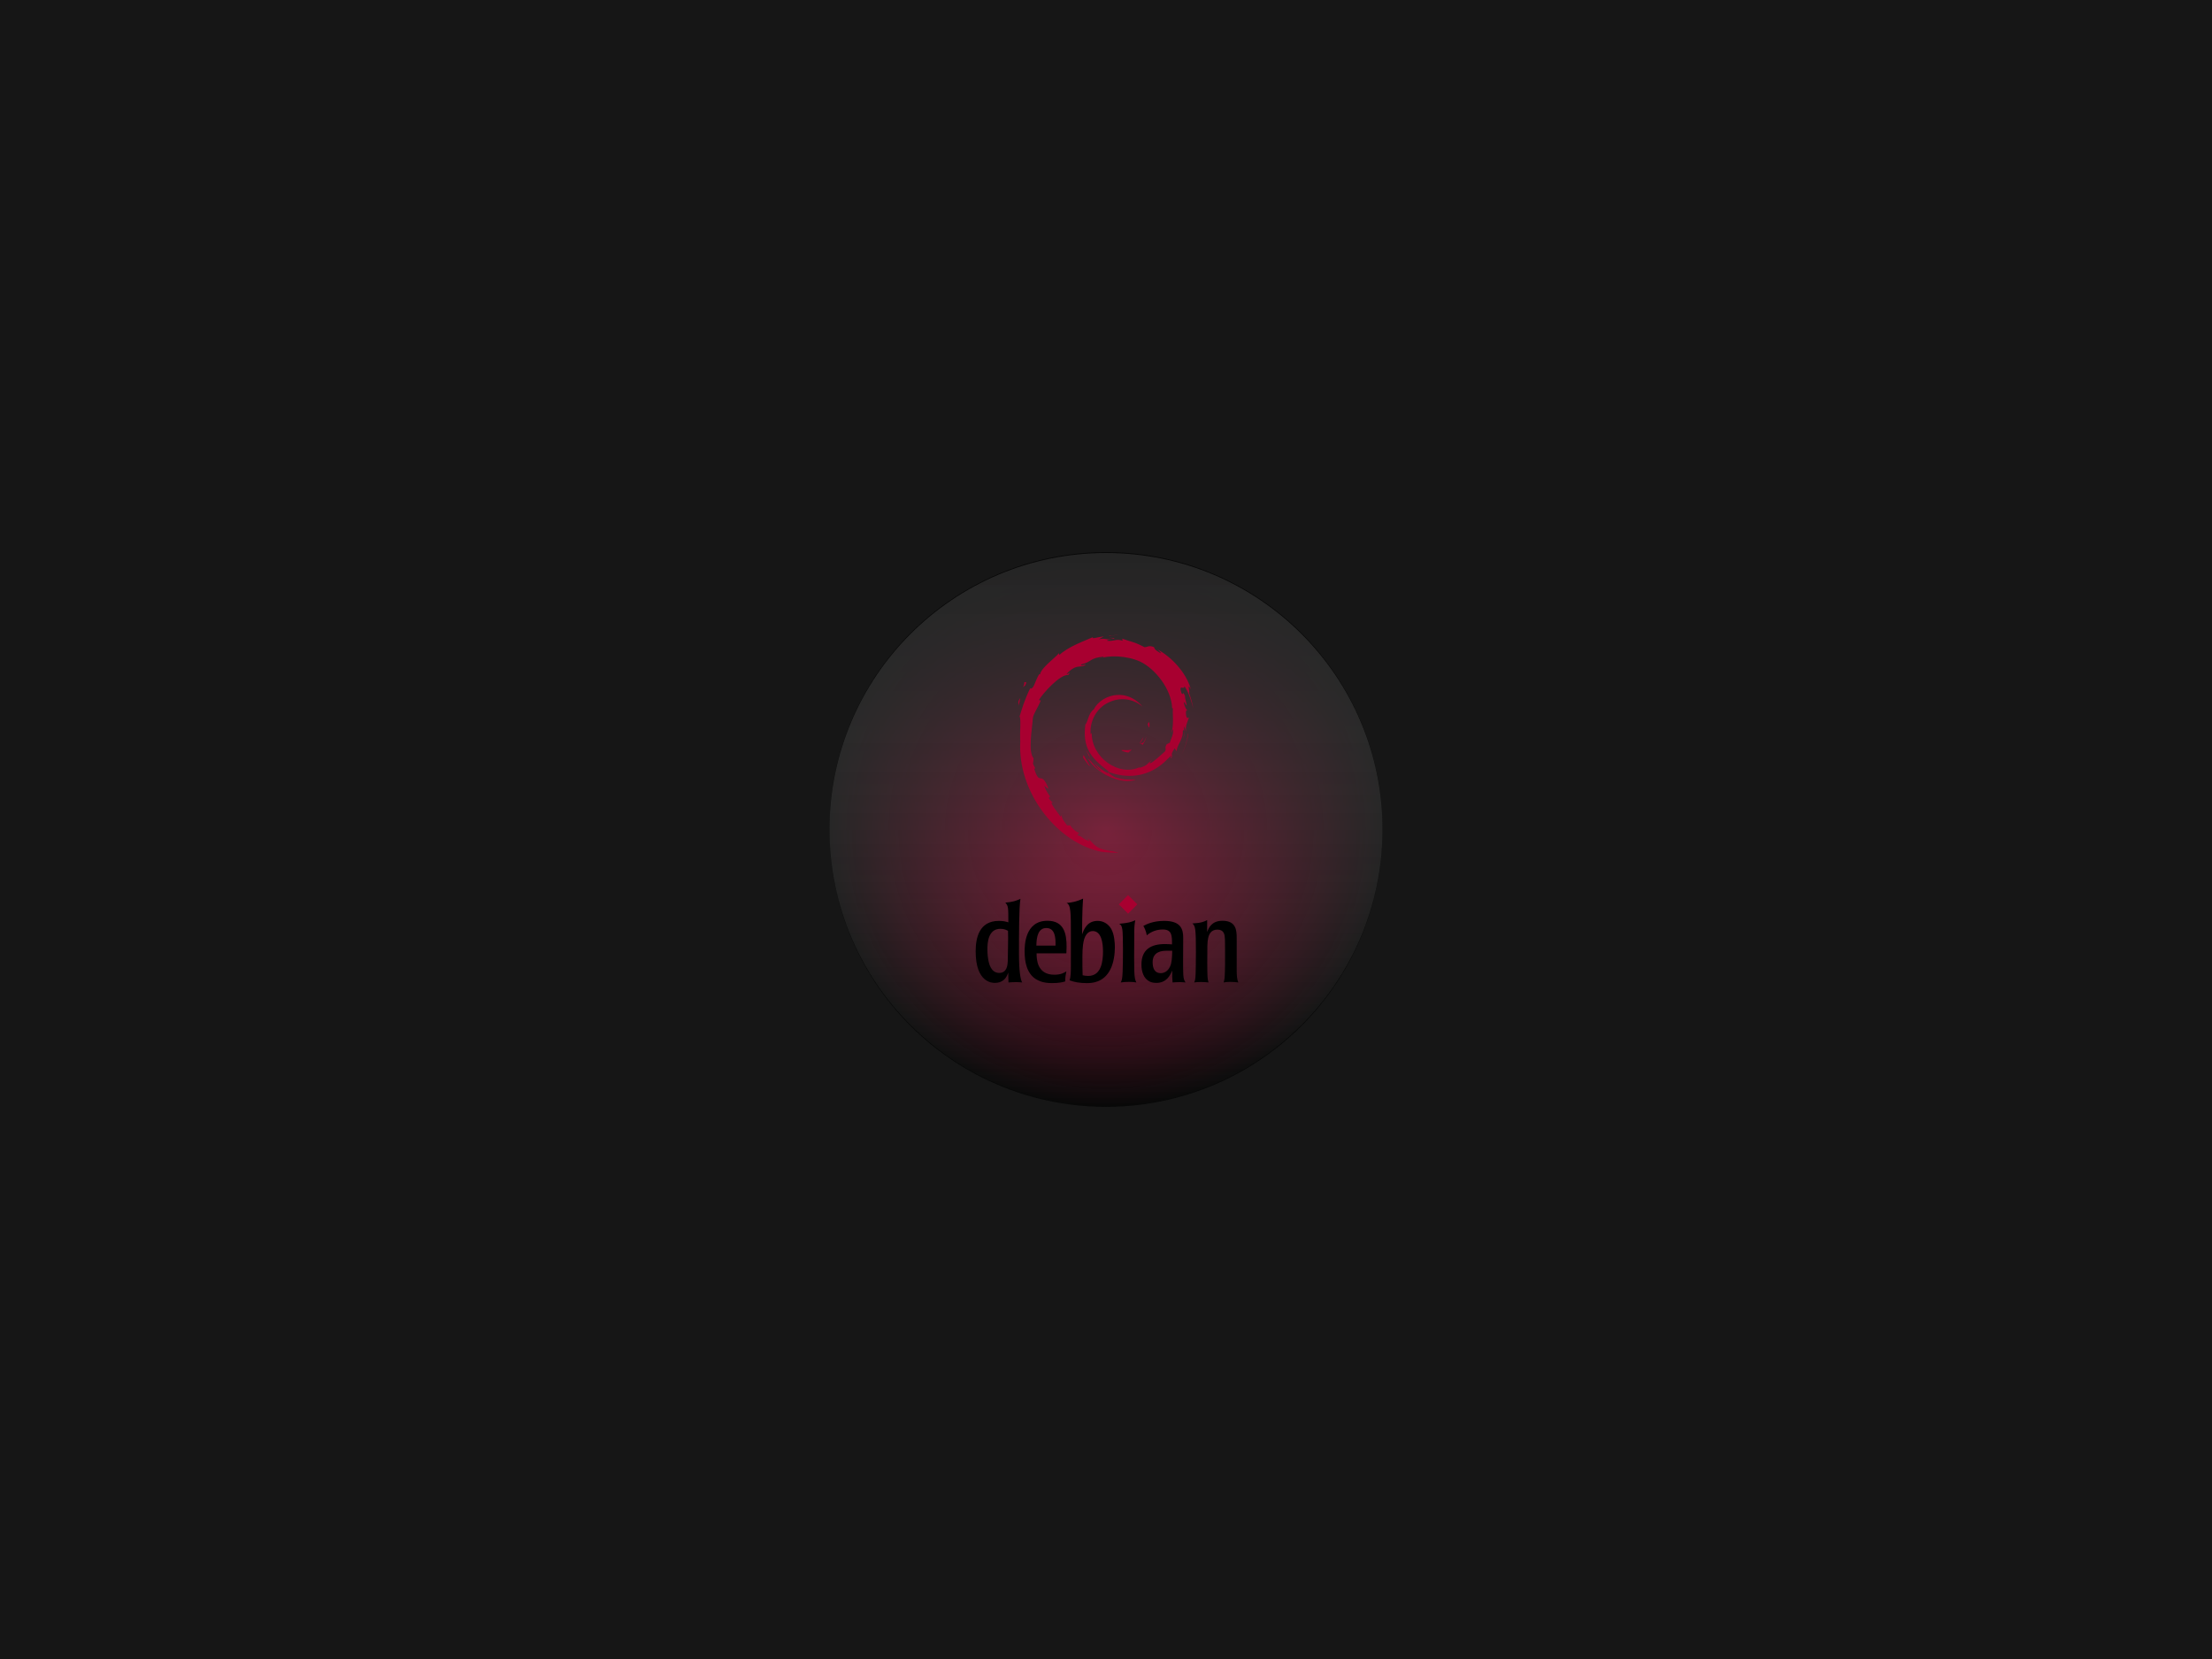
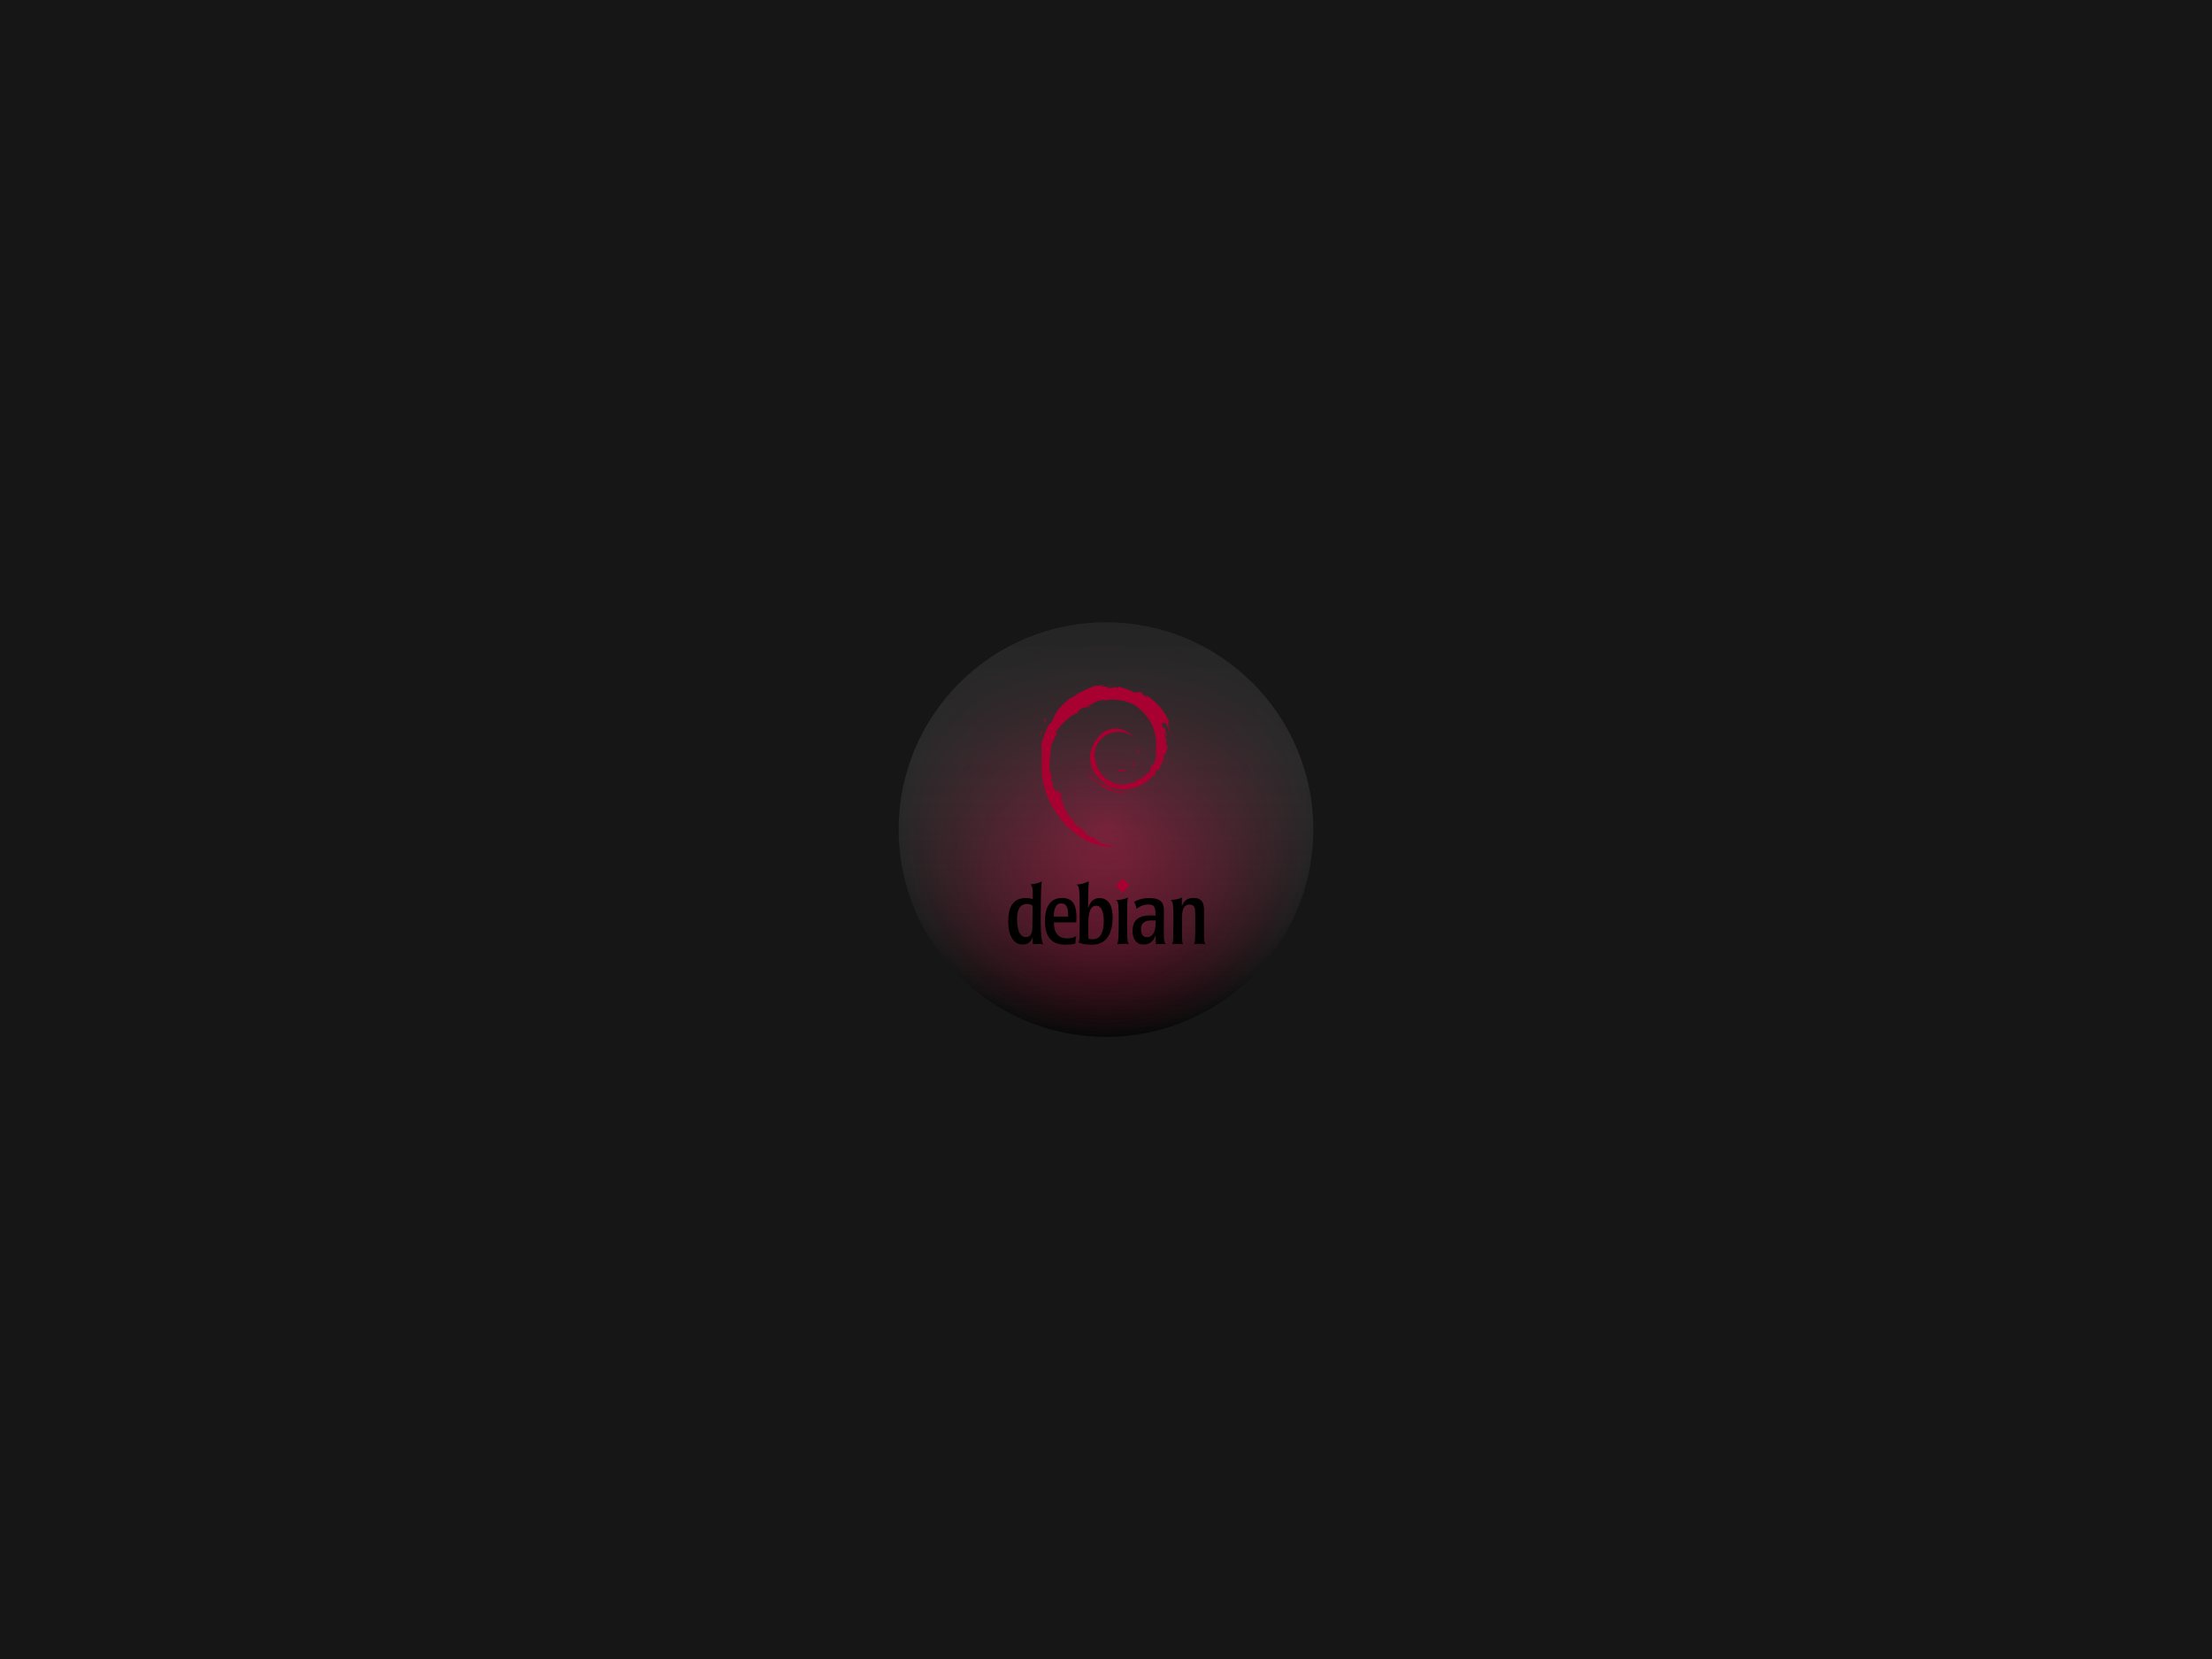
<svg xmlns="http://www.w3.org/2000/svg" xmlns:ns1="http://www.openswatchbook.org/uri/2009/osb" xmlns:xlink="http://www.w3.org/1999/xlink" id="svg3004" version="1.1" width="640" height="480" xml:space="preserve">
  <defs id="defs3008">
    <linearGradient id="linearGradient4164">
      <stop style="stop-color:#a80030;stop-opacity:1;" offset="0" id="stop4166" />
      <stop style="stop-color:#a80030;stop-opacity:0;" offset="1" id="stop4168" />
    </linearGradient>
    <linearGradient id="linearGradient5303">
      <stop style="stop-color:#f26711;stop-opacity:1;" offset="0" id="stop5305" />
      <stop style="stop-color:#f26711;stop-opacity:0;" offset="1" id="stop5307" />
    </linearGradient>
    <linearGradient id="linearGradient5267">
      <stop style="stop-color:#666666;stop-opacity:1;" offset="0" id="stop5269" />
      <stop style="stop-color:#666666;stop-opacity:0;" offset="1" id="stop5271" />
    </linearGradient>
    <linearGradient id="linearGradient5251" ns1:paint="solid">
      <stop style="stop-color:#666666;stop-opacity:1;" offset="0" id="stop5253" />
    </linearGradient>
    <linearGradient xlink:href="#linearGradient5267" id="linearGradient5273" x1="-395.365" y1="-212.642" x2="4.763" y2="-212.642" gradientUnits="userSpaceOnUse" />
    <radialGradient xlink:href="#linearGradient5303" id="radialGradient5325" cx="-163.148" cy="-366.263" fx="-163.148" fy="-366.263" r="144.094" gradientTransform="matrix(1,0,0,0.9338842,0,-24.21576)" gradientUnits="userSpaceOnUse" />
    <radialGradient xlink:href="#linearGradient4164" id="radialGradient4170" cx="1447.778" cy="-272.917" fx="1447.778" fy="-272.917" r="223.333" gradientTransform="matrix(1,0,0,0.9751244,0,-6.788974)" gradientUnits="userSpaceOnUse" />
    <radialGradient xlink:href="#linearGradient4164-9" id="radialGradient4170-9" cx="1447.778" cy="-272.917" fx="1447.778" fy="-272.917" r="223.333" gradientTransform="matrix(1,0,0,0.9751244,0,-6.788974)" gradientUnits="userSpaceOnUse" />
    <linearGradient id="linearGradient4164-9">
      <stop style="stop-color:#a80030;stop-opacity:1;" offset="0" id="stop4166-0" />
      <stop style="stop-color:#a80030;stop-opacity:0;" offset="1" id="stop4168-2" />
    </linearGradient>
    <radialGradient r="223.333" fy="-272.917" fx="1447.778" cy="-272.917" cx="1447.778" gradientTransform="matrix(1,0,0,0.9751244,0,-6.788974)" gradientUnits="userSpaceOnUse" id="radialGradient4206" xlink:href="#linearGradient4164-9" />
    <radialGradient xlink:href="#linearGradient4164" id="radialGradient14319" gradientUnits="userSpaceOnUse" gradientTransform="matrix(1,0,0,0.9751244,0,-6.788974)" cx="1447.778" cy="-272.917" fx="1447.778" fy="-272.917" r="223.333" />
    <linearGradient xlink:href="#linearGradient5267" id="linearGradient14321" gradientUnits="userSpaceOnUse" x1="-395.365" y1="-212.642" x2="4.763" y2="-212.642" />
    <linearGradient xlink:href="#linearGradient5267" id="linearGradient14345" gradientUnits="userSpaceOnUse" x1="-395.365" y1="-212.642" x2="4.763" y2="-212.642" />
    <radialGradient xlink:href="#linearGradient4164" id="radialGradient14347" gradientUnits="userSpaceOnUse" gradientTransform="matrix(1,0,0,0.9751244,0,-6.788974)" cx="1447.778" cy="-272.917" fx="1447.778" fy="-272.917" r="223.333" />
    <radialGradient xlink:href="#linearGradient4164" id="radialGradient14931" gradientUnits="userSpaceOnUse" gradientTransform="matrix(1,0,0,0.9751244,0,-6.788974)" cx="1447.778" cy="-272.917" fx="1447.778" fy="-272.917" r="223.333" />
    <linearGradient xlink:href="#linearGradient5267" id="linearGradient14933" gradientUnits="userSpaceOnUse" x1="-395.365" y1="-212.642" x2="4.763" y2="-212.642" />
    <radialGradient xlink:href="#linearGradient4164" id="radialGradient14961" gradientUnits="userSpaceOnUse" gradientTransform="matrix(1,0,0,0.9751244,0,-6.788974)" cx="1447.778" cy="-272.917" fx="1447.778" fy="-272.917" r="223.333" />
    <linearGradient xlink:href="#linearGradient5267" id="linearGradient14963" gradientUnits="userSpaceOnUse" x1="-395.365" y1="-212.642" x2="4.763" y2="-212.642" />
    <radialGradient xlink:href="#linearGradient4164" id="radialGradient14989" gradientUnits="userSpaceOnUse" gradientTransform="matrix(1,0,0,0.9751244,0,-6.788974)" cx="1447.778" cy="-272.917" fx="1447.778" fy="-272.917" r="223.333" />
    <linearGradient xlink:href="#linearGradient5267" id="linearGradient14991" gradientUnits="userSpaceOnUse" x1="-395.365" y1="-212.642" x2="4.763" y2="-212.642" />
    <linearGradient xlink:href="#linearGradient5267" id="linearGradient15015" gradientUnits="userSpaceOnUse" x1="-395.365" y1="-212.642" x2="4.763" y2="-212.642" />
    <linearGradient xlink:href="#linearGradient5267" id="linearGradient3725" gradientUnits="userSpaceOnUse" x1="-395.365" y1="-212.642" x2="4.763" y2="-212.642" />
    <radialGradient r="125.556" fy="-292.917" fx="-318.889" cy="-292.917" cx="-318.889" gradientTransform="matrix(1,0,0,1.061947,0,18.14526)" gradientUnits="userSpaceOnUse" id="radialGradient3812" xlink:href="#linearGradient3787-8" />
    <linearGradient id="linearGradient3787-8">
      <stop style="stop-color:#000000;stop-opacity:1;" offset="0" id="stop3789-9" />
      <stop style="stop-color:#000000;stop-opacity:0;" offset="1" id="stop3791-4" />
    </linearGradient>
    <radialGradient r="125.556" fy="-292.917" fx="-318.889" cy="-292.917" cx="-318.889" gradientTransform="matrix(1,0,0,1.061947,0,18.14526)" gradientUnits="userSpaceOnUse" id="radialGradient6789" xlink:href="#linearGradient3787-8" />
    <radialGradient xlink:href="#linearGradient3787-8" id="radialGradient4790" gradientUnits="userSpaceOnUse" gradientTransform="matrix(1,0,0,1.061947,0,18.14526)" cx="-318.889" cy="-292.917" fx="-318.889" fy="-292.917" r="125.556" />
    <radialGradient xlink:href="#linearGradient4164" id="radialGradient4792" gradientUnits="userSpaceOnUse" gradientTransform="matrix(1,0,0,0.9751244,0,-6.788974)" cx="1447.778" cy="-272.917" fx="1447.778" fy="-272.917" r="223.333" />
    <linearGradient xlink:href="#linearGradient5267" id="linearGradient4794" gradientUnits="userSpaceOnUse" x1="-395.365" y1="-212.642" x2="4.763" y2="-212.642" />
    <radialGradient xlink:href="#linearGradient3787-8-7" id="radialGradient3863" gradientUnits="userSpaceOnUse" gradientTransform="matrix(1,0,0,1.061947,0,18.14526)" cx="-318.889" cy="-292.917" fx="-318.889" fy="-292.917" r="125.556" />
    <linearGradient id="linearGradient3787-8-7">
      <stop style="stop-color:#000000;stop-opacity:1;" offset="0" id="stop3789-9-5" />
      <stop style="stop-color:#000000;stop-opacity:0;" offset="1" id="stop3791-4-4" />
    </linearGradient>
    <radialGradient xlink:href="#linearGradient4164-0" id="radialGradient3861" gradientUnits="userSpaceOnUse" gradientTransform="matrix(1,0,0,0.9751244,0,-6.788974)" cx="1447.778" cy="-272.917" fx="1447.778" fy="-272.917" r="223.333" />
    <linearGradient id="linearGradient4164-0">
      <stop style="stop-color:#a80030;stop-opacity:1;" offset="0" id="stop4166-3" />
      <stop style="stop-color:#a80030;stop-opacity:0;" offset="1" id="stop4168-7" />
    </linearGradient>
    <linearGradient xlink:href="#linearGradient5267-6" id="linearGradient3859" gradientUnits="userSpaceOnUse" x1="-395.365" y1="-212.642" x2="4.763" y2="-212.642" />
    <linearGradient id="linearGradient5267-6">
      <stop style="stop-color:#242424;stop-opacity:1;" offset="0" id="stop5269-4" />
      <stop style="stop-color:#666666;stop-opacity:0;" offset="1" id="stop5271-5" />
    </linearGradient>
    <linearGradient xlink:href="#linearGradient5267-6" id="linearGradient4066" gradientUnits="userSpaceOnUse" x1="-395.365" y1="-212.642" x2="4.763" y2="-212.642" />
    <radialGradient xlink:href="#linearGradient4164-0" id="radialGradient4068" gradientUnits="userSpaceOnUse" gradientTransform="matrix(1,0,0,0.9751244,0,-6.788974)" cx="1447.778" cy="-272.917" fx="1447.778" fy="-272.917" r="223.333" />
    <radialGradient xlink:href="#linearGradient3787-8-7" id="radialGradient4070" gradientUnits="userSpaceOnUse" gradientTransform="matrix(1,0,0,1.061947,0,18.14526)" cx="-318.889" cy="-292.917" fx="-318.889" fy="-292.917" r="125.556" />
    <radialGradient xlink:href="#linearGradient3787-8-7" id="radialGradient3112" gradientUnits="userSpaceOnUse" gradientTransform="matrix(1,0,0,1.061947,0,18.14526)" cx="-318.889" cy="-292.917" fx="-318.889" fy="-292.917" r="125.556" />
    <radialGradient xlink:href="#linearGradient4164-0" id="radialGradient3114" gradientUnits="userSpaceOnUse" gradientTransform="matrix(1,0,0,0.9751244,0,-6.788974)" cx="1447.778" cy="-272.917" fx="1447.778" fy="-272.917" r="223.333" />
    <linearGradient xlink:href="#linearGradient5267-6" id="linearGradient3116" gradientUnits="userSpaceOnUse" x1="-395.365" y1="-212.642" x2="4.763" y2="-212.642" />
    <linearGradient xlink:href="#linearGradient5267-6" id="linearGradient3857" gradientUnits="userSpaceOnUse" x1="-395.365" y1="-212.642" x2="4.763" y2="-212.642" />
    <radialGradient xlink:href="#linearGradient4164-0" id="radialGradient3859" gradientUnits="userSpaceOnUse" gradientTransform="matrix(1,0,0,0.9751244,0,-6.788974)" cx="1447.778" cy="-272.917" fx="1447.778" fy="-272.917" r="223.333" />
    <radialGradient xlink:href="#linearGradient3787-8-7" id="radialGradient3862" gradientUnits="userSpaceOnUse" gradientTransform="matrix(1,0,0,1.061947,0,18.14526)" cx="-318.889" cy="-292.917" fx="-318.889" fy="-292.917" r="125.556" />
+     <radialGradient xlink:href="#linearGradient3787-8-7" id="radialGradient3093" gradientUnits="userSpaceOnUse" gradientTransform="matrix(1,0,0,1.061947,0,18.14526)" cx="-318.889" cy="-292.917" fx="-318.889" fy="-292.917" r="125.556" />
+     <radialGradient xlink:href="#linearGradient4164-0" id="radialGradient3095" gradientUnits="userSpaceOnUse" gradientTransform="matrix(1,0,0,0.9751244,0,-6.788974)" cx="1447.778" cy="-272.917" fx="1447.778" fy="-272.917" r="223.333" />
+     <linearGradient xlink:href="#linearGradient5267-6" id="linearGradient3097" gradientUnits="userSpaceOnUse" x1="-395.365" y1="-212.642" x2="4.763" y2="-212.642" />
  </defs>
  <g id="g3012" transform="matrix(1.25,0,0,-1.25,0,480)">
    <rect style="fill:#161616;fill-opacity:1;stroke:none" id="rect3036" width="512" height="384" x="0" y="-384" transform="scale(1,-1)" />
-     <path style="fill:#080808;fill-opacity:1;fill-rule:nonzero;stroke:none" id="path3219" d="m -34.286,-337.679 a 99.286,107.143 0 1 1 -198.571,0 99.286,107.143 0 1 1 198.571,0 z" transform="matrix(0.6446042,0,0,-0.5973333,342.1007,-9.706647)" />
-     <path style="opacity:0.75;fill:url(#radialGradient3862);fill-opacity:1;fill-rule:evenodd;stroke:none" id="path5277-0-3" d="m -193.333,-292.917 a 125.556,133.333 0 1 1 -251.111,0 125.556,133.333 0 1 1 251.111,0 z" transform="matrix(0,0.5097345,0.4799999,0,396.6,354.5487)" />
-     <path style="fill:url(#radialGradient3859);fill-opacity:1;fill-rule:nonzero;stroke:none" id="path4162-8" d="m 1671.111,-272.917 a 223.333,217.778 0 1 1 -446.667,0 223.333,217.778 0 1 1 446.667,0 z" transform="matrix(0.2865671,0,0,-0.2938775,-158.8855,111.7959)" />
-     <path style="fill:url(#linearGradient3857);fill-opacity:1;fill-rule:evenodd;stroke:none" id="path3806-5" d="m 4.763,-212.642 a 200.064,185.774 0 1 1 -400.129,0 200.064,185.774 0 1 1 400.129,0 z" transform="matrix(0,-0.319897,-0.3445044,0,182.7439,129.5238)" />
-     <g id="g14886-9" transform="matrix(0.5596694,0,0,0.5596707,434.9623,131.8189)">
-       <path id="path3220-5" d="m -312.757,140.399 c -1.493,-0.02 0.281,-0.767 2.23,-1.068 0.541,0.422 1.026,0.845 1.462,1.259 -1.212,-0.297 -2.447,-0.304 -3.692,-0.191" style="fill:#a80030" />
-       <path id="path3222-3" d="m -304.748,142.396 c 0.892,1.228 1.54,2.571 1.768,3.959 -0.201,-0.989 -0.735,-1.843 -1.243,-2.746 -2.79,-1.757 -0.264,1.043 -0.002,2.109 -2.999,-3.78 -0.414,-2.266 -0.524,-3.322" style="fill:#a80030" />
-       <path id="path3224-5" d="m -301.787,150.093 c 0.182,2.689 -0.529,1.837 -0.767,0.813 0.278,-0.146 0.499,-1.896 0.767,-0.813" style="fill:#a80030" />
-       <path id="path3226-4" d="m -318.42,186.838 c 0.797,-0.142 1.722,-0.252 1.59,-0.443 0.875,0.193 1.072,0.367 -1.59,0.443" style="fill:#a80030" />
-       <path id="path3228-6" d="m -316.829,186.395 -0.56,-0.117 0.523,0.048 0.038,0.069" style="fill:#a80030" />
-       <path id="path3230-6" d="m -291.983,149.074 c 0.09,-2.414 -0.704,-3.587 -1.423,-5.661 l -1.292,-0.642 c -1.056,-2.052 0.105,-1.303 -0.651,-2.934 -1.65,-1.466 -5.001,-4.585 -6.074,-4.871 -0.784,0.017 0.531,0.925 0.702,1.28 -2.207,-1.515 -1.771,-2.274 -5.147,-3.196 l -0.098,0.221 c -8.322,-3.916 -19.884,3.843 -19.732,14.43 -0.088,-0.671 -0.253,-0.504 -0.437,-0.773 -0.43,5.446 2.516,10.916 7.483,13.153 4.859,2.404 10.554,1.419 14.032,-1.827 -1.91,2.504 -5.716,5.158 -10.223,4.912 -4.417,-0.072 -8.55,-2.878 -9.929,-5.927 -2.262,-1.424 -2.526,-5.491 -3.511,-6.236 -1.328,-9.751 2.495,-13.962 8.962,-18.919 1.015,-0.685 0.286,-0.79 0.422,-1.312 -2.148,1.005 -4.114,2.524 -5.733,4.383 0.859,-1.256 1.785,-2.477 2.983,-3.436 -2.027,0.684 -4.734,4.909 -5.522,5.08 3.492,-6.252 14.165,-10.965 19.757,-8.626 -2.588,-0.096 -5.874,-0.053 -8.779,1.021 -1.224,0.628 -2.881,1.928 -2.585,2.171 7.629,-2.848 15.508,-2.156 22.108,3.134 1.68,1.309 3.515,3.534 4.045,3.564 -0.798,-1.201 0.137,-0.577 -0.477,-1.637 1.67,2.699 -0.728,1.099 1.728,4.66 l 0.907,-1.249 c -0.34,2.242 2.782,4.961 2.465,8.504 0.716,1.083 0.798,-1.167 0.039,-3.659 1.054,2.764 0.279,3.209 0.548,5.491 0.291,-0.767 0.677,-1.582 0.874,-2.392 -0.687,2.673 0.702,4.499 1.048,6.052 -0.342,0.15 -1.06,-1.181 -1.226,1.974 0.025,1.371 0.383,0.718 0.52,1.056 -0.268,0.155 -0.974,1.206 -1.403,3.221 0.309,0.475 0.831,-1.228 1.255,-1.297 -0.273,1.602 -0.741,2.823 -0.761,4.053 -1.239,2.588 -0.439,-0.346 -1.442,1.111 -1.319,4.11 1.093,0.954 1.257,2.82 1.996,-2.892 3.134,-7.378 3.659,-9.236 -0.4,2.265 -1.044,4.46 -1.832,6.583 0.608,-0.257 -0.978,4.659 0.79,1.404 -1.887,6.939 -8.071,13.423 -13.76,16.464 0.694,-0.636 1.573,-1.436 1.259,-1.562 -2.831,1.683 -2.334,1.816 -2.739,2.528 -2.303,0.938 -2.457,-0.077 -3.98,-0.002 -4.346,2.306 -5.183,2.061 -9.183,3.504 l 0.182,-0.851 c -2.878,0.959 -3.354,-0.362 -6.464,-0.002 -0.189,0.147 0.997,0.536 1.974,0.676 -2.783,-0.368 -2.654,0.549 -5.377,-0.101 0.67,0.471 1.382,0.783 2.097,1.183 -2.269,-0.138 -5.419,-1.321 -4.447,-0.244 -3.702,-1.652 -10.277,-3.971 -13.966,-7.431 l -0.116,0.775 c -1.69,-2.029 -7.372,-6.06 -7.825,-8.691 l -0.453,-0.105 c -0.878,-1.49 -1.449,-3.177 -2.146,-4.709 -1.15,-1.961 -1.686,-0.755 -1.523,-1.063 -2.263,-4.588 -3.389,-8.442 -4.359,-11.605 0.691,-1.034 0.017,-6.226 0.278,-10.381 -1.135,-20.525 14.405,-40.452 31.391,-45.052 2.49,-0.892 6.191,-0.86 9.34,-0.948 -3.715,1.063 -4.194,0.562 -7.815,1.824 -2.611,1.231 -3.182,2.635 -5.032,4.24 l 0.732,-1.294 c -3.627,1.284 -2.109,1.589 -5.06,2.523 l 0.782,1.02 c -1.176,0.09 -3.114,1.98 -3.644,3.03 l -1.287,-0.051 c -1.545,1.904 -2.369,3.28 -2.308,4.346 l -0.416,-0.741 c -0.471,0.808 -5.686,7.151 -2.98,5.675 -0.503,0.458 -1.171,0.746 -1.895,2.064 l 0.55,0.628 c -1.3,1.675 -2.396,3.822 -2.312,4.538 0.694,-0.937 1.176,-1.113 1.653,-1.274 -3.288,8.157 -3.473,0.449 -5.962,8.302 l 0.526,0.042 c -0.403,0.61 -0.649,1.269 -0.973,1.917 l 0.23,2.283 c -2.366,2.733 -0.661,11.634 -0.319,16.515 0.235,1.984 1.975,4.097 3.297,7.411 l -0.805,0.138 c 1.541,2.686 8.794,10.789 12.155,10.373 1.627,2.044 -0.324,0.008 -0.642,0.522 3.576,3.7 4.7,2.614 7.112,3.28 2.601,1.544 -2.233,-0.603 -1,0.588 4.499,1.148 3.187,2.612 9.055,3.194 0.619,-0.352 -1.436,-0.543 -1.951,-1 3.747,1.834 11.858,1.416 17.129,-1.017 6.111,-2.858 12.982,-11.304 13.254,-19.249 l 0.309,-0.083 c -0.156,-3.159 0.484,-6.813 -0.626,-10.168 l 0.75,1.59" style="fill:#a80030" />
-       <path id="path3232-7" d="m -329.053,138.351 -0.211,-1.046 c 0.982,-1.334 1.761,-2.778 3.013,-3.817 -0.901,1.757 -1.57,2.484 -2.802,4.864" style="fill:#a80030" />
-       <path id="path3234-8" d="m -326.734,138.44 c -0.52,0.575 -0.825,1.267 -1.171,1.954 0.33,-1.21 1.005,-2.25 1.631,-3.309 l -0.461,1.355" style="fill:#a80030" />
-       <path id="path3236-2" d="m -285.688,147.362 -0.219,-0.551 c -0.402,-2.855 -1.272,-5.681 -2.603,-8.301 1.471,2.764 2.419,5.789 2.821,8.853" style="fill:#a80030" />
-       <path id="path3238-4" d="m -318.123,187.554 c 1.008,0.369 2.48,0.203 3.553,0.446 -1.397,-0.117 -2.786,-0.187 -4.158,-0.362 l 0.605,-0.084" style="fill:#a80030" />
-       <path id="path3240-7" d="m -353.562,168.71 c 0.233,-2.152 -1.619,-2.988 0.41,-1.568 1.089,2.452 -0.424,0.676 -0.41,1.568" style="fill:#a80030" />
-       <path id="path3242-7" d="m -355.948,158.745 c 0.469,1.436 0.552,2.297 0.731,3.129 -1.292,-1.652 -0.595,-2.005 -0.731,-3.129" style="fill:#a80030" />
-       <path id="path3244-9" d="m -360.246,62.609 c -0.045,-0.047 -0.045,-7.499 -0.138,-9.444 -0.092,-1.573 -0.232,-4.952 -3.565,-4.952 -3.426,0 -4.259,3.935 -4.537,5.647 -0.324,1.898 -0.324,3.474 -0.324,4.166 0,2.223 0.139,8.428 5.37,8.428 1.575,0 2.454,-0.465 3.148,-0.833 l 0.045,-3.011 z m -13.425,-5.464 c 0,-13.054 6.945,-13.054 7.963,-13.054 2.87,0 4.723,1.575 5.509,4.305 l 0.093,-4.119 c 0.88,0.047 1.759,0.139 3.194,0.139 0.51,0 0.925,0 1.297,-0.047 0.371,0 0.74,-0.045 1.157,-0.092 -0.74,1.481 -1.296,4.814 -1.296,12.038 0,7.037 0,18.934 0.601,22.545 -1.665,-0.788 -3.102,-1.298 -6.25,-1.575 1.25,-1.343 1.25,-2.037 1.25,-8.147 -0.878,0.277 -1.99,0.601 -3.888,0.601 -8.286,-9.99e-4 -9.629,-7.223 -9.629,-12.595" />
-       <path id="path3246-7" d="m -348.563,59.509 c 0.047,3.842 0.834,7.268 4.12,7.268 3.612,0 3.887,-3.98 3.796,-7.268 h -7.916 z m 12.499,-0.465 c 0,5.417 -1.064,10.742 -7.916,10.742 -9.443,0 -9.443,-10.465 -9.443,-12.685 0,-9.397 4.212,-13.101 11.296,-13.101 3.146,0 4.676,0.461 5.509,0.694 -0.046,1.666 0.185,2.731 0.465,4.166 -0.974,-0.603 -2.224,-1.39 -5.001,-1.39 -7.222,0 -7.315,6.576 -7.315,8.844 h 12.317 l 0.09,2.729" />
-       <path id="path3248-0" d="m -321.004,57.054 c 0,-4.305 -0.786,-10.093 -6.156,-10.093 -0.741,0 -1.666,0.141 -2.268,0.279 -0.093,1.666 -0.093,4.537 -0.093,7.87 0,3.982 0.416,6.062 0.741,7.084 0.971,3.286 3.147,3.331 3.563,3.331 3.519,0 4.213,-4.861 4.213,-8.47 z M -334.289,52.008 c 0,-3.427 0,-5.37 -0.555,-6.851 1.898,-0.741 4.258,-1.157 7.084,-1.157 1.805,0 7.037,0 9.86,5.786 1.343,2.686 1.805,6.297 1.805,9.029 0,1.666 -0.186,5.323 -1.528,7.639 -1.295,2.174 -3.379,3.286 -5.6,3.286 -4.445,0 -5.741,-3.704 -6.434,-5.602 0,2.361 0.045,10.601 0.415,14.814 -3.008,-1.39 -4.862,-1.62 -6.851,-1.805 1.805,-0.739 1.805,-3.798 1.805,-13.751 V 52.008" />
-       <path id="path3250-1" d="m -307.196,44.277 c -0.927,0.139 -1.577,0.232 -2.919,0.232 -1.479,0 -2.5,-0.094 -3.563,-0.232 0.463,0.88 0.647,1.298 0.786,4.305 0.186,4.121 0.232,15.14 -0.092,17.455 -0.232,1.76 -0.647,2.037 -1.296,2.5 3.796,0.371 4.861,0.647 6.619,1.481 -0.369,-2.035 -0.418,-3.056 -0.418,-6.156 -0.091,-15.974 -0.138,-17.686 0.882,-19.584" />
-       <path id="path3252-4" d="m -292.372,57.38 c -0.092,-2.917 -0.139,-4.954 -0.927,-6.574 -0.972,-2.084 -2.592,-2.686 -3.796,-2.686 -2.78,0 -3.38,2.314 -3.38,4.582 0,4.351 3.889,4.678 5.647,4.678 h 2.456 z m -12.732,-5.696 c 0,-2.917 0.88,-5.833 3.474,-7.084 1.157,-0.51 2.314,-0.51 2.686,-0.51 4.26,0 5.694,3.149 6.574,5.093 -0.047,-2.037 0,-3.286 0.139,-4.908 0.833,0.047 1.666,0.139 3.056,0.139 0.786,0 1.528,-0.092 2.314,-0.139 -0.51,0.786 -0.786,1.251 -0.927,3.056 -0.092,1.758 -0.092,3.518 -0.092,5.972 l 0.047,9.444 c 0,3.52 -0.927,6.992 -7.872,6.992 -4.582,0 -7.266,-1.39 -8.609,-2.084 0.556,-1.019 1.019,-1.896 1.435,-3.889 1.807,1.575 4.168,2.408 6.574,2.408 3.844,0 3.844,-2.547 3.844,-6.156 -0.88,0.045 -1.622,0.137 -2.872,0.137 -5.882,-9.99e-4 -9.77,-2.266 -9.77,-8.471" />
-       <path id="path3254-6" d="m -265.706,48.86 c 0.047,-1.575 0.047,-3.241 0.694,-4.584 -1.02,0.092 -1.622,0.232 -3.518,0.232 -1.112,0 -1.713,-0.094 -2.594,-0.232 0.184,0.601 0.279,0.833 0.371,1.622 0.139,1.063 0.232,4.629 0.232,5.88 v 4.999 c 0,2.176 0,5.325 -0.141,6.435 -0.092,0.786 -0.322,2.915 -3.009,2.915 -2.639,0 -3.518,-1.943 -3.842,-3.518 -0.369,-1.62 -0.369,-3.38 -0.369,-10.231 0.045,-5.927 0.045,-6.48 0.508,-8.102 -0.786,0.092 -1.758,0.184 -3.147,0.184 -1.112,0 -1.852,-0.045 -2.776,-0.184 0.324,0.741 0.51,1.112 0.601,3.704 0.094,2.547 0.279,15.047 -0.141,18.008 -0.23,1.807 -0.694,2.223 -1.202,2.686 3.751,0.186 4.952,0.788 6.111,1.388 v -4.906 c 0.554,1.437 1.711,4.631 6.342,4.631 5.788,0 5.833,-4.213 5.88,-6.99 V 48.86" />
-       <path id="path3256-6" d="m -306.806,76.569 -3.834,-3.832 -3.832,3.832 3.832,3.832 3.834,-3.832" style="fill:#a80030" />
+     <g id="g3067" transform="matrix(0.7500001,0,0,0.7500001,63.99998,47.99999)">
+       <path transform="matrix(0.6446042,0,0,-0.5973333,342.1007,-9.706647)" d="m -34.286,-337.679 c 0,59.173 -44.452,107.143 -99.286,107.143 -54.834,0 -99.286,-47.969 -99.286,-107.143 0,-59.173 44.452,-107.143 99.286,-107.143 54.834,0 99.286,47.969 99.286,107.143 z" id="path3219" style="fill:#080808;fill-opacity:1;fill-rule:nonzero;stroke:none" />
+       <path transform="matrix(0,0.5097345,0.4799999,0,396.6,354.5487)" d="m -193.333,-292.917 c 0,73.638 -56.213,133.333 -125.556,133.333 -69.342,0 -125.556,-59.695 -125.556,-133.333 0,-73.638 56.213,-133.333 125.556,-133.333 69.342,0 125.556,59.695 125.556,133.333 z" id="path5277-0-3" style="opacity:0.75;fill:url(#radialGradient3093);fill-opacity:1;fill-rule:evenodd;stroke:none" />
+       <path transform="matrix(0.2865671,0,0,-0.2938775,-158.8855,111.7959)" d="m 1671.111,-272.917 c 0,120.275 -99.99,217.778 -223.333,217.778 -123.344,0 -223.333,-97.502 -223.333,-217.778 0,-120.275 99.99,-217.778 223.333,-217.778 123.344,0 223.333,97.502 223.333,217.778 z" id="path4162-8" style="fill:url(#radialGradient3095);fill-opacity:1;fill-rule:nonzero;stroke:none" />
+       <path transform="matrix(0,-0.319897,-0.3445044,0,182.7439,129.5238)" d="m 4.763,-212.642 c 0,102.6 -89.572,185.774 -200.064,185.774 -110.493,0 -200.064,-83.174 -200.064,-185.774 0,-102.6 89.572,-185.774 200.064,-185.774 110.493,0 200.064,83.174 200.064,185.774 z" id="path3806-5" style="fill:url(#linearGradient3097);fill-opacity:1;fill-rule:evenodd;stroke:none" />
+       <g transform="matrix(0.5596694,0,0,0.5596707,434.9623,131.8189)" id="g14886-9">
+         <path style="fill:#a80030" d="m -312.757,140.399 c -1.493,-0.02 0.281,-0.767 2.23,-1.068 0.541,0.422 1.026,0.845 1.462,1.259 -1.212,-0.297 -2.447,-0.304 -3.692,-0.191" id="path3220-5" />
+         <path style="fill:#a80030" d="m -304.748,142.396 c 0.892,1.228 1.54,2.571 1.768,3.959 -0.201,-0.989 -0.735,-1.843 -1.243,-2.746 -2.79,-1.757 -0.264,1.043 -0.002,2.109 -2.999,-3.78 -0.414,-2.266 -0.524,-3.322" id="path3222-3" />
+         <path style="fill:#a80030" d="m -301.787,150.093 c 0.182,2.689 -0.529,1.837 -0.767,0.813 0.278,-0.146 0.499,-1.896 0.767,-0.813" id="path3224-5" />
+         <path style="fill:#a80030" d="m -318.42,186.838 c 0.797,-0.142 1.722,-0.252 1.59,-0.443 0.875,0.193 1.072,0.367 -1.59,0.443" id="path3226-4" />
+         <path style="fill:#a80030" d="m -316.829,186.395 -0.56,-0.117 0.523,0.048 0.038,0.069" id="path3228-6" />
+         <path style="fill:#a80030" d="m -291.983,149.074 c 0.09,-2.414 -0.704,-3.587 -1.423,-5.661 l -1.292,-0.642 c -1.056,-2.052 0.105,-1.303 -0.651,-2.934 -1.65,-1.466 -5.001,-4.585 -6.074,-4.871 -0.784,0.017 0.531,0.925 0.702,1.28 -2.207,-1.515 -1.771,-2.274 -5.147,-3.196 l -0.098,0.221 c -8.322,-3.916 -19.884,3.843 -19.732,14.43 -0.088,-0.671 -0.253,-0.504 -0.437,-0.773 -0.43,5.446 2.516,10.916 7.483,13.153 4.859,2.404 10.554,1.419 14.032,-1.827 -1.91,2.504 -5.716,5.158 -10.223,4.912 -4.417,-0.072 -8.55,-2.878 -9.929,-5.927 -2.262,-1.424 -2.526,-5.491 -3.511,-6.236 -1.328,-9.751 2.495,-13.962 8.962,-18.919 1.015,-0.685 0.286,-0.79 0.422,-1.312 -2.148,1.005 -4.114,2.524 -5.733,4.383 0.859,-1.256 1.785,-2.477 2.983,-3.436 -2.027,0.684 -4.734,4.909 -5.522,5.08 3.492,-6.252 14.165,-10.965 19.757,-8.626 -2.588,-0.096 -5.874,-0.053 -8.779,1.021 -1.224,0.628 -2.881,1.928 -2.585,2.171 7.629,-2.848 15.508,-2.156 22.108,3.134 1.68,1.309 3.515,3.534 4.045,3.564 -0.798,-1.201 0.137,-0.577 -0.477,-1.637 1.67,2.699 -0.728,1.099 1.728,4.66 l 0.907,-1.249 c -0.34,2.242 2.782,4.961 2.465,8.504 0.716,1.083 0.798,-1.167 0.039,-3.659 1.054,2.764 0.279,3.209 0.548,5.491 0.291,-0.767 0.677,-1.582 0.874,-2.392 -0.687,2.673 0.702,4.499 1.048,6.052 -0.342,0.15 -1.06,-1.181 -1.226,1.974 0.025,1.371 0.383,0.718 0.52,1.056 -0.268,0.155 -0.974,1.206 -1.403,3.221 0.309,0.475 0.831,-1.228 1.255,-1.297 -0.273,1.602 -0.741,2.823 -0.761,4.053 -1.239,2.588 -0.439,-0.346 -1.442,1.111 -1.319,4.11 1.093,0.954 1.257,2.82 1.996,-2.892 3.134,-7.378 3.659,-9.236 -0.4,2.265 -1.044,4.46 -1.832,6.583 0.608,-0.257 -0.978,4.659 0.79,1.404 -1.887,6.939 -8.071,13.423 -13.76,16.464 0.694,-0.636 1.573,-1.436 1.259,-1.562 -2.831,1.683 -2.334,1.816 -2.739,2.528 -2.303,0.938 -2.457,-0.077 -3.98,-0.002 -4.346,2.306 -5.183,2.061 -9.183,3.504 l 0.182,-0.851 c -2.878,0.959 -3.354,-0.362 -6.464,-0.002 -0.189,0.147 0.997,0.536 1.974,0.676 -2.783,-0.368 -2.654,0.549 -5.377,-0.101 0.67,0.471 1.382,0.783 2.097,1.183 -2.269,-0.138 -5.419,-1.321 -4.447,-0.244 -3.702,-1.652 -10.277,-3.971 -13.966,-7.431 l -0.116,0.775 c -1.69,-2.029 -7.372,-6.06 -7.825,-8.691 l -0.453,-0.105 c -0.878,-1.49 -1.449,-3.177 -2.146,-4.709 -1.15,-1.961 -1.686,-0.755 -1.523,-1.063 -2.263,-4.588 -3.389,-8.442 -4.359,-11.605 0.691,-1.034 0.017,-6.226 0.278,-10.381 -1.135,-20.525 14.405,-40.452 31.391,-45.052 2.49,-0.892 6.191,-0.86 9.34,-0.948 -3.715,1.063 -4.194,0.562 -7.815,1.824 -2.611,1.231 -3.182,2.635 -5.032,4.24 l 0.732,-1.294 c -3.627,1.284 -2.109,1.589 -5.06,2.523 l 0.782,1.02 c -1.176,0.09 -3.114,1.98 -3.644,3.03 l -1.287,-0.051 c -1.545,1.904 -2.369,3.28 -2.308,4.346 l -0.416,-0.741 c -0.471,0.808 -5.686,7.151 -2.98,5.675 -0.503,0.458 -1.171,0.746 -1.895,2.064 l 0.55,0.628 c -1.3,1.675 -2.396,3.822 -2.312,4.538 0.694,-0.937 1.176,-1.113 1.653,-1.274 -3.288,8.157 -3.473,0.449 -5.962,8.302 l 0.526,0.042 c -0.403,0.61 -0.649,1.269 -0.973,1.917 l 0.23,2.283 c -2.366,2.733 -0.661,11.634 -0.319,16.515 0.235,1.984 1.975,4.097 3.297,7.411 l -0.805,0.138 c 1.541,2.686 8.794,10.789 12.155,10.373 1.627,2.044 -0.324,0.008 -0.642,0.522 3.576,3.7 4.7,2.614 7.112,3.28 2.601,1.544 -2.233,-0.603 -1,0.588 4.499,1.148 3.187,2.612 9.055,3.194 0.619,-0.352 -1.436,-0.543 -1.951,-1 3.747,1.834 11.858,1.416 17.129,-1.017 6.111,-2.858 12.982,-11.304 13.254,-19.249 l 0.309,-0.083 c -0.156,-3.159 0.484,-6.813 -0.626,-10.168 l 0.75,1.59" id="path3230-6" />
+         <path style="fill:#a80030" d="m -329.053,138.351 -0.211,-1.046 c 0.982,-1.334 1.761,-2.778 3.013,-3.817 -0.901,1.757 -1.57,2.484 -2.802,4.864" id="path3232-7" />
+         <path style="fill:#a80030" d="m -326.734,138.44 c -0.52,0.575 -0.825,1.267 -1.171,1.954 0.33,-1.21 1.005,-2.25 1.631,-3.309 l -0.461,1.355" id="path3234-8" />
+         <path style="fill:#a80030" d="m -285.688,147.362 -0.219,-0.551 c -0.402,-2.855 -1.272,-5.681 -2.603,-8.301 1.471,2.764 2.419,5.789 2.821,8.853" id="path3236-2" />
+         <path style="fill:#a80030" d="m -318.123,187.554 c 1.008,0.369 2.48,0.203 3.553,0.446 -1.397,-0.117 -2.786,-0.187 -4.158,-0.362 l 0.605,-0.084" id="path3238-4" />
+         <path style="fill:#a80030" d="m -353.562,168.71 c 0.233,-2.152 -1.619,-2.988 0.41,-1.568 1.089,2.452 -0.424,0.676 -0.41,1.568" id="path3240-7" />
+         <path style="fill:#a80030" d="m -355.948,158.745 c 0.469,1.436 0.552,2.297 0.731,3.129 -1.292,-1.652 -0.595,-2.005 -0.731,-3.129" id="path3242-7" />
+         <path d="m -360.246,62.609 c -0.045,-0.047 -0.045,-7.499 -0.138,-9.444 -0.092,-1.573 -0.232,-4.952 -3.565,-4.952 -3.426,0 -4.259,3.935 -4.537,5.647 -0.324,1.898 -0.324,3.474 -0.324,4.166 0,2.223 0.139,8.428 5.37,8.428 1.575,0 2.454,-0.465 3.148,-0.833 l 0.045,-3.011 z m -13.425,-5.464 c 0,-13.054 6.945,-13.054 7.963,-13.054 2.87,0 4.723,1.575 5.509,4.305 l 0.093,-4.119 c 0.88,0.047 1.759,0.139 3.194,0.139 0.51,0 0.925,0 1.297,-0.047 0.371,0 0.74,-0.045 1.157,-0.092 -0.74,1.481 -1.296,4.814 -1.296,12.038 0,7.037 0,18.934 0.601,22.545 -1.665,-0.788 -3.102,-1.298 -6.25,-1.575 1.25,-1.343 1.25,-2.037 1.25,-8.147 -0.878,0.277 -1.99,0.601 -3.888,0.601 -8.286,-9.99e-4 -9.629,-7.223 -9.629,-12.595" id="path3244-9" />
+         <path d="m -348.563,59.509 c 0.047,3.842 0.834,7.268 4.12,7.268 3.612,0 3.887,-3.98 3.796,-7.268 h -7.916 z m 12.499,-0.465 c 0,5.417 -1.064,10.742 -7.916,10.742 -9.443,0 -9.443,-10.465 -9.443,-12.685 0,-9.397 4.212,-13.101 11.296,-13.101 3.146,0 4.676,0.461 5.509,0.694 -0.046,1.666 0.185,2.731 0.465,4.166 -0.974,-0.603 -2.224,-1.39 -5.001,-1.39 -7.222,0 -7.315,6.576 -7.315,8.844 h 12.317 l 0.09,2.729" id="path3246-7" />
+         <path d="m -321.004,57.054 c 0,-4.305 -0.786,-10.093 -6.156,-10.093 -0.741,0 -1.666,0.141 -2.268,0.279 -0.093,1.666 -0.093,4.537 -0.093,7.87 0,3.982 0.416,6.062 0.741,7.084 0.971,3.286 3.147,3.331 3.563,3.331 3.519,0 4.213,-4.861 4.213,-8.47 z M -334.289,52.008 c 0,-3.427 0,-5.37 -0.555,-6.851 1.898,-0.741 4.258,-1.157 7.084,-1.157 1.805,0 7.037,0 9.86,5.786 1.343,2.686 1.805,6.297 1.805,9.029 0,1.666 -0.186,5.323 -1.528,7.639 -1.295,2.174 -3.379,3.286 -5.6,3.286 -4.445,0 -5.741,-3.704 -6.434,-5.602 0,2.361 0.045,10.601 0.415,14.814 -3.008,-1.39 -4.862,-1.62 -6.851,-1.805 1.805,-0.739 1.805,-3.798 1.805,-13.751 V 52.008" id="path3248-0" />
+         <path d="m -307.196,44.277 c -0.927,0.139 -1.577,0.232 -2.919,0.232 -1.479,0 -2.5,-0.094 -3.563,-0.232 0.463,0.88 0.647,1.298 0.786,4.305 0.186,4.121 0.232,15.14 -0.092,17.455 -0.232,1.76 -0.647,2.037 -1.296,2.5 3.796,0.371 4.861,0.647 6.619,1.481 -0.369,-2.035 -0.418,-3.056 -0.418,-6.156 -0.091,-15.974 -0.138,-17.686 0.882,-19.584" id="path3250-1" />
+         <path d="m -292.372,57.38 c -0.092,-2.917 -0.139,-4.954 -0.927,-6.574 -0.972,-2.084 -2.592,-2.686 -3.796,-2.686 -2.78,0 -3.38,2.314 -3.38,4.582 0,4.351 3.889,4.678 5.647,4.678 h 2.456 z m -12.732,-5.696 c 0,-2.917 0.88,-5.833 3.474,-7.084 1.157,-0.51 2.314,-0.51 2.686,-0.51 4.26,0 5.694,3.149 6.574,5.093 -0.047,-2.037 0,-3.286 0.139,-4.908 0.833,0.047 1.666,0.139 3.056,0.139 0.786,0 1.528,-0.092 2.314,-0.139 -0.51,0.786 -0.786,1.251 -0.927,3.056 -0.092,1.758 -0.092,3.518 -0.092,5.972 l 0.047,9.444 c 0,3.52 -0.927,6.992 -7.872,6.992 -4.582,0 -7.266,-1.39 -8.609,-2.084 0.556,-1.019 1.019,-1.896 1.435,-3.889 1.807,1.575 4.168,2.408 6.574,2.408 3.844,0 3.844,-2.547 3.844,-6.156 -0.88,0.045 -1.622,0.137 -2.872,0.137 -5.882,-9.99e-4 -9.77,-2.266 -9.77,-8.471" id="path3252-4" />
+         <path d="m -265.706,48.86 c 0.047,-1.575 0.047,-3.241 0.694,-4.584 -1.02,0.092 -1.622,0.232 -3.518,0.232 -1.112,0 -1.713,-0.094 -2.594,-0.232 0.184,0.601 0.279,0.833 0.371,1.622 0.139,1.063 0.232,4.629 0.232,5.88 v 4.999 c 0,2.176 0,5.325 -0.141,6.435 -0.092,0.786 -0.322,2.915 -3.009,2.915 -2.639,0 -3.518,-1.943 -3.842,-3.518 -0.369,-1.62 -0.369,-3.38 -0.369,-10.231 0.045,-5.927 0.045,-6.48 0.508,-8.102 -0.786,0.092 -1.758,0.184 -3.147,0.184 -1.112,0 -1.852,-0.045 -2.776,-0.184 0.324,0.741 0.51,1.112 0.601,3.704 0.094,2.547 0.279,15.047 -0.141,18.008 -0.23,1.807 -0.694,2.223 -1.202,2.686 3.751,0.186 4.952,0.788 6.111,1.388 v -4.906 c 0.554,1.437 1.711,4.631 6.342,4.631 5.788,0 5.833,-4.213 5.88,-6.99 V 48.86" id="path3254-6" />
+         <path style="fill:#a80030" d="m -306.806,76.569 -3.834,-3.832 -3.832,3.832 3.832,3.832 3.834,-3.832" id="path3256-6" />
+       </g>
    </g>
  </g>
</svg>
